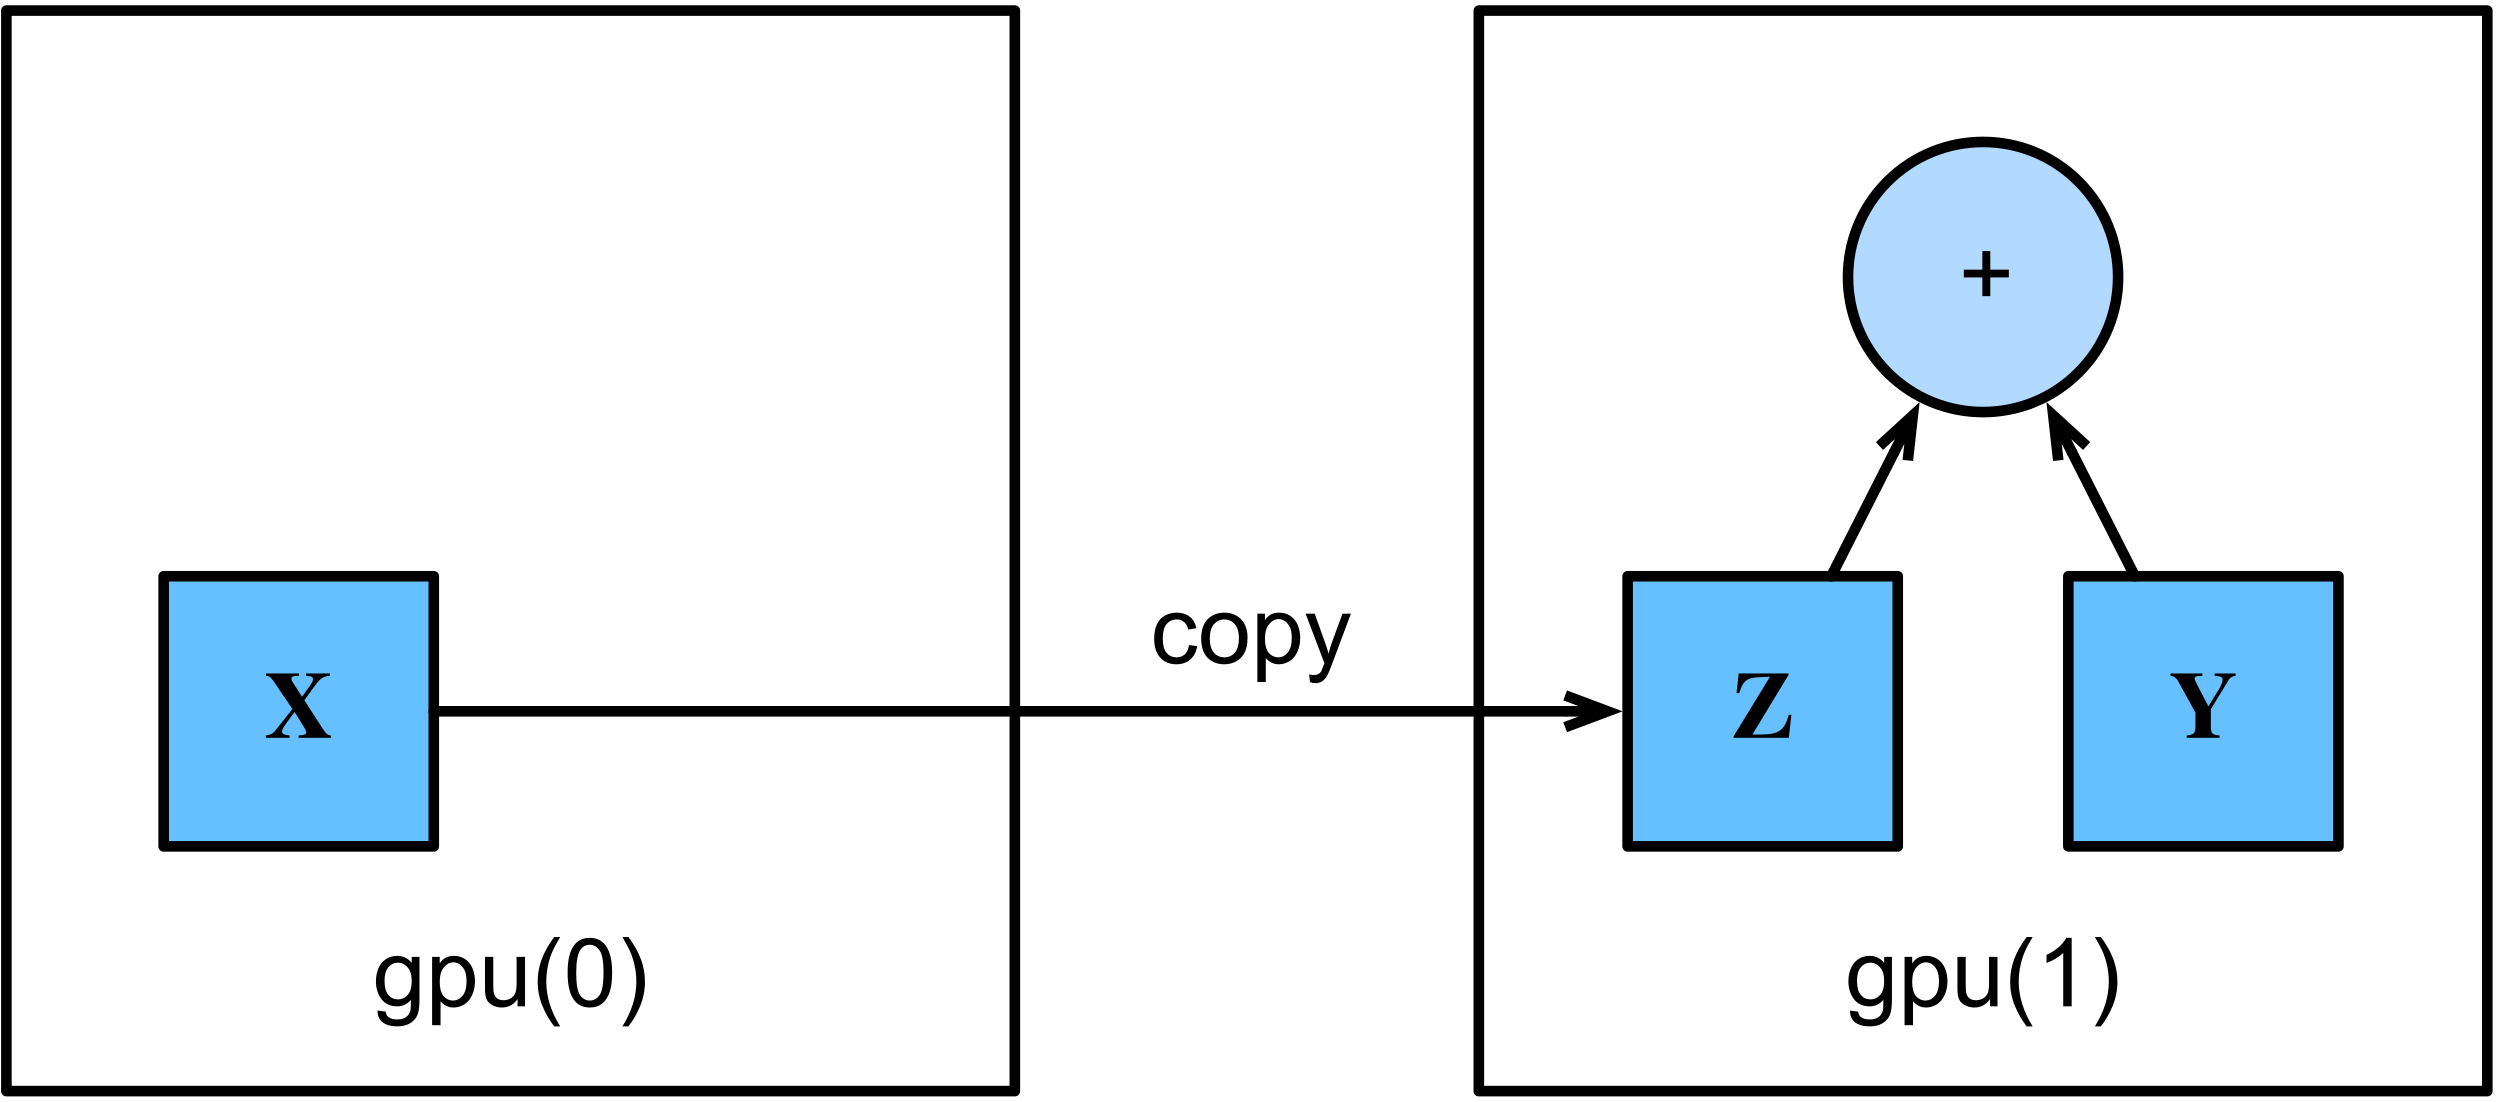
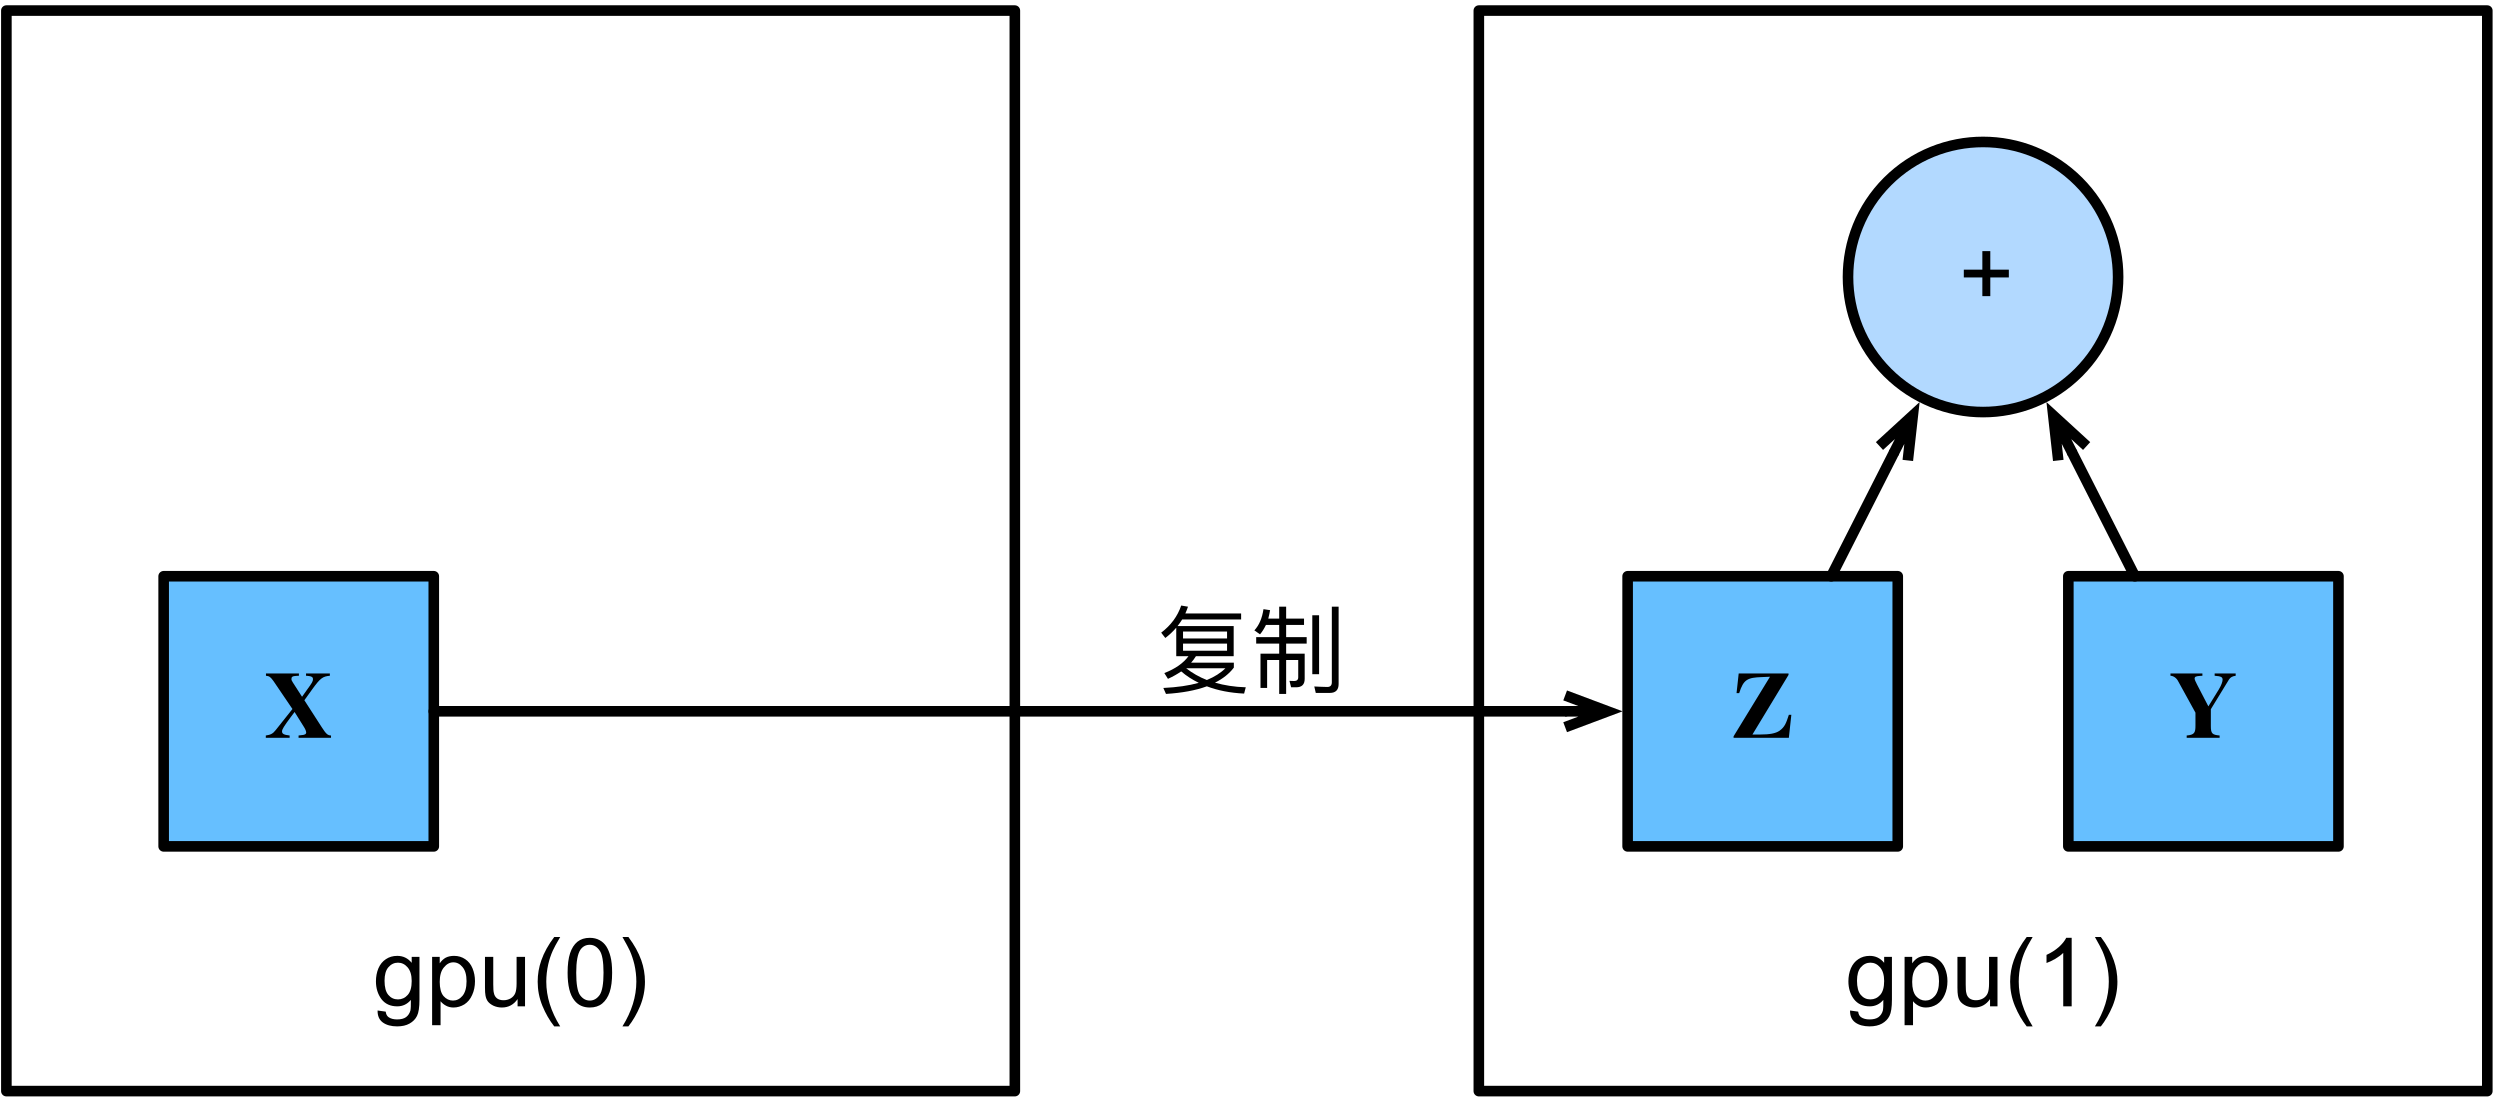
<svg xmlns="http://www.w3.org/2000/svg" xmlns:xlink="http://www.w3.org/1999/xlink" width="236pt" height="104pt" viewBox="0 0 236 104" version="1.1">
  <defs>
    <g>
      <symbol overflow="visible" id="glyph0-0">
        <path style="stroke:none;" d="M 1.125 0 L 1.125 -5.625 L 5.625 -5.625 L 5.625 0 Z M 1.266 -0.141 L 5.484 -0.141 L 5.484 -5.484 L 1.266 -5.484 Z M 1.266 -0.141 " />
      </symbol>
      <symbol overflow="visible" id="glyph0-1">
        <path style="stroke:none;" d="M 0.453 0.391 L 1.219 0.5 C 1.25 0.738 1.336 0.91 1.484 1.016 C 1.68 1.16 1.953 1.234 2.297 1.234 C 2.66 1.234 2.941 1.16 3.141 1.016 C 3.336 0.867 3.473 0.664 3.547 0.406 C 3.586 0.238 3.602 -0.098 3.594 -0.609 C 3.25 -0.203 2.82 0 2.312 0 C 1.664 0 1.164 -0.227 0.812 -0.688 C 0.469 -1.156 0.297 -1.711 0.297 -2.359 C 0.297 -2.805 0.375 -3.219 0.531 -3.594 C 0.695 -3.969 0.93 -4.254 1.234 -4.453 C 1.535 -4.66 1.895 -4.766 2.312 -4.766 C 2.863 -4.766 3.316 -4.547 3.672 -4.109 L 3.672 -4.672 L 4.406 -4.672 L 4.406 -0.641 C 4.406 0.086 4.328 0.602 4.172 0.906 C 4.023 1.207 3.789 1.445 3.469 1.625 C 3.156 1.801 2.766 1.891 2.297 1.891 C 1.734 1.891 1.281 1.766 0.938 1.516 C 0.602 1.266 0.441 0.891 0.453 0.391 Z M 1.109 -2.422 C 1.109 -1.805 1.227 -1.359 1.469 -1.078 C 1.707 -0.797 2.008 -0.656 2.375 -0.656 C 2.738 -0.656 3.047 -0.797 3.297 -1.078 C 3.547 -1.359 3.672 -1.797 3.672 -2.391 C 3.672 -2.961 3.539 -3.395 3.281 -3.688 C 3.031 -3.977 2.727 -4.125 2.375 -4.125 C 2.02 -4.125 1.719 -3.977 1.469 -3.688 C 1.227 -3.406 1.109 -2.984 1.109 -2.422 Z M 1.109 -2.422 " />
      </symbol>
      <symbol overflow="visible" id="glyph0-2">
        <path style="stroke:none;" d="M 0.594 1.781 L 0.594 -4.672 L 1.312 -4.672 L 1.312 -4.062 C 1.477 -4.301 1.664 -4.477 1.875 -4.594 C 2.094 -4.707 2.359 -4.766 2.672 -4.766 C 3.066 -4.766 3.414 -4.66 3.719 -4.453 C 4.02 -4.254 4.25 -3.969 4.406 -3.594 C 4.562 -3.219 4.641 -2.812 4.641 -2.375 C 4.641 -1.895 4.551 -1.461 4.375 -1.078 C 4.207 -0.691 3.961 -0.395 3.641 -0.188 C 3.316 0.008 2.973 0.109 2.609 0.109 C 2.348 0.109 2.113 0.051 1.906 -0.062 C 1.695 -0.176 1.523 -0.316 1.391 -0.484 L 1.391 1.781 Z M 1.312 -2.312 C 1.312 -1.707 1.43 -1.258 1.672 -0.969 C 1.922 -0.688 2.219 -0.547 2.562 -0.547 C 2.906 -0.547 3.203 -0.691 3.453 -0.984 C 3.711 -1.285 3.844 -1.75 3.844 -2.375 C 3.844 -2.969 3.719 -3.41 3.469 -3.703 C 3.227 -4.004 2.938 -4.156 2.594 -4.156 C 2.258 -4.156 1.961 -3.992 1.703 -3.672 C 1.441 -3.359 1.312 -2.906 1.312 -2.312 Z M 1.312 -2.312 " />
      </symbol>
      <symbol overflow="visible" id="glyph0-3">
        <path style="stroke:none;" d="M 3.656 0 L 3.656 -0.688 C 3.289 -0.156 2.797 0.109 2.172 0.109 C 1.898 0.109 1.645 0.055 1.406 -0.047 C 1.164 -0.16 0.984 -0.297 0.859 -0.453 C 0.742 -0.609 0.664 -0.801 0.625 -1.031 C 0.594 -1.188 0.578 -1.438 0.578 -1.781 L 0.578 -4.672 L 1.359 -4.672 L 1.359 -2.078 C 1.359 -1.66 1.379 -1.383 1.422 -1.25 C 1.461 -1.039 1.562 -0.875 1.719 -0.75 C 1.883 -0.633 2.086 -0.578 2.328 -0.578 C 2.566 -0.578 2.789 -0.633 3 -0.75 C 3.207 -0.875 3.352 -1.039 3.438 -1.25 C 3.52 -1.457 3.562 -1.766 3.562 -2.172 L 3.562 -4.672 L 4.359 -4.672 L 4.359 0 Z M 3.656 0 " />
      </symbol>
      <symbol overflow="visible" id="glyph0-4">
        <path style="stroke:none;" d="M 2.109 1.891 C 1.672 1.336 1.301 0.695 1 -0.031 C 0.695 -0.77 0.547 -1.535 0.547 -2.328 C 0.547 -3.023 0.66 -3.695 0.891 -4.344 C 1.148 -5.082 1.555 -5.816 2.109 -6.547 L 2.672 -6.547 C 2.316 -5.941 2.082 -5.508 1.969 -5.25 C 1.789 -4.844 1.648 -4.422 1.547 -3.984 C 1.422 -3.43 1.359 -2.879 1.359 -2.328 C 1.359 -0.922 1.797 0.484 2.672 1.891 Z M 2.109 1.891 " />
      </symbol>
      <symbol overflow="visible" id="glyph0-5">
        <path style="stroke:none;" d="M 0.375 -3.172 C 0.375 -3.93 0.453 -4.547 0.609 -5.016 C 0.766 -5.484 0.992 -5.844 1.297 -6.094 C 1.609 -6.344 2 -6.469 2.469 -6.469 C 2.82 -6.469 3.129 -6.395 3.391 -6.25 C 3.648 -6.113 3.863 -5.914 4.031 -5.656 C 4.195 -5.395 4.328 -5.078 4.422 -4.703 C 4.523 -4.328 4.578 -3.816 4.578 -3.172 C 4.578 -2.422 4.5 -1.812 4.344 -1.344 C 4.188 -0.883 3.953 -0.523 3.641 -0.266 C 3.336 -0.016 2.945 0.109 2.469 0.109 C 1.852 0.109 1.367 -0.113 1.016 -0.562 C 0.586 -1.094 0.375 -1.961 0.375 -3.172 Z M 1.188 -3.172 C 1.188 -2.117 1.305 -1.414 1.547 -1.062 C 1.797 -0.719 2.102 -0.547 2.469 -0.547 C 2.832 -0.547 3.141 -0.719 3.391 -1.062 C 3.641 -1.414 3.766 -2.117 3.766 -3.172 C 3.766 -4.234 3.641 -4.938 3.391 -5.281 C 3.141 -5.633 2.832 -5.812 2.469 -5.812 C 2.102 -5.812 1.812 -5.66 1.594 -5.359 C 1.32 -4.961 1.188 -4.234 1.188 -3.172 Z M 1.188 -3.172 " />
      </symbol>
      <symbol overflow="visible" id="glyph0-6">
        <path style="stroke:none;" d="M 1.109 1.891 L 0.547 1.891 C 1.422 0.484 1.859 -0.922 1.859 -2.328 C 1.859 -2.879 1.797 -3.426 1.672 -3.969 C 1.566 -4.406 1.426 -4.828 1.25 -5.234 C 1.133 -5.492 0.898 -5.93 0.547 -6.547 L 1.109 -6.547 C 1.66 -5.816 2.066 -5.082 2.328 -4.344 C 2.555 -3.695 2.672 -3.023 2.672 -2.328 C 2.672 -1.535 2.52 -0.77 2.219 -0.031 C 1.914 0.695 1.547 1.336 1.109 1.891 Z M 1.109 1.891 " />
      </symbol>
      <symbol overflow="visible" id="glyph0-7">
        <path style="stroke:none;" d="M 3.359 0 L 2.562 0 L 2.562 -5.047 C 2.375 -4.859 2.125 -4.672 1.812 -4.484 C 1.5 -4.305 1.223 -4.176 0.984 -4.094 L 0.984 -4.859 C 1.422 -5.055 1.805 -5.301 2.141 -5.594 C 2.473 -5.895 2.707 -6.188 2.844 -6.469 L 3.359 -6.469 Z M 3.359 0 " />
      </symbol>
-       <symbol overflow="visible" id="glyph0-8">
-         <path style="stroke:none;" d="M 3.641 -1.703 L 4.422 -1.609 C 4.336 -1.066 4.117 -0.645 3.766 -0.344 C 3.41 -0.039 2.977 0.109 2.469 0.109 C 1.832 0.109 1.32 -0.098 0.938 -0.516 C 0.551 -0.93 0.359 -1.531 0.359 -2.312 C 0.359 -2.82 0.441 -3.266 0.609 -3.641 C 0.773 -4.016 1.023 -4.297 1.359 -4.484 C 1.703 -4.672 2.078 -4.766 2.484 -4.766 C 2.984 -4.766 3.395 -4.633 3.719 -4.375 C 4.039 -4.125 4.25 -3.766 4.344 -3.297 L 3.578 -3.172 C 3.504 -3.484 3.375 -3.719 3.188 -3.875 C 3 -4.039 2.773 -4.125 2.516 -4.125 C 2.109 -4.125 1.781 -3.977 1.531 -3.688 C 1.289 -3.406 1.172 -2.957 1.172 -2.344 C 1.172 -1.707 1.289 -1.25 1.531 -0.969 C 1.77 -0.688 2.082 -0.547 2.469 -0.547 C 2.781 -0.547 3.039 -0.641 3.25 -0.828 C 3.457 -1.016 3.586 -1.305 3.641 -1.703 Z M 3.641 -1.703 " />
-       </symbol>
-       <symbol overflow="visible" id="glyph0-9">
-         <path style="stroke:none;" d="M 0.297 -2.328 C 0.297 -3.191 0.535 -3.832 1.016 -4.25 C 1.422 -4.594 1.91 -4.766 2.484 -4.766 C 3.129 -4.766 3.656 -4.555 4.062 -4.141 C 4.469 -3.723 4.672 -3.145 4.672 -2.406 C 4.672 -1.801 4.578 -1.328 4.391 -0.984 C 4.211 -0.641 3.953 -0.367 3.609 -0.172 C 3.266 0.016 2.891 0.109 2.484 0.109 C 1.828 0.109 1.297 -0.098 0.891 -0.516 C 0.492 -0.941 0.297 -1.547 0.297 -2.328 Z M 1.109 -2.328 C 1.109 -1.734 1.238 -1.285 1.5 -0.984 C 1.758 -0.691 2.086 -0.547 2.484 -0.547 C 2.879 -0.547 3.207 -0.691 3.469 -0.984 C 3.727 -1.285 3.859 -1.742 3.859 -2.359 C 3.859 -2.93 3.727 -3.367 3.469 -3.672 C 3.207 -3.973 2.879 -4.125 2.484 -4.125 C 2.086 -4.125 1.758 -3.973 1.5 -3.672 C 1.238 -3.379 1.109 -2.93 1.109 -2.328 Z M 1.109 -2.328 " />
-       </symbol>
-       <symbol overflow="visible" id="glyph0-10">
-         <path style="stroke:none;" d="M 0.562 1.797 L 0.469 1.062 C 0.645 1.102 0.797 1.125 0.922 1.125 C 1.098 1.125 1.238 1.094 1.344 1.031 C 1.445 0.977 1.535 0.898 1.609 0.797 C 1.648 0.711 1.727 0.516 1.844 0.203 C 1.863 0.16 1.891 0.098 1.922 0.016 L 0.141 -4.672 L 1 -4.672 L 1.969 -1.969 C 2.094 -1.625 2.207 -1.266 2.312 -0.891 C 2.395 -1.242 2.5 -1.598 2.625 -1.953 L 3.625 -4.672 L 4.422 -4.672 L 2.641 0.078 C 2.453 0.586 2.305 0.941 2.203 1.141 C 2.055 1.398 1.895 1.586 1.719 1.703 C 1.539 1.828 1.32 1.891 1.062 1.891 C 0.914 1.891 0.75 1.859 0.562 1.797 Z M 0.562 1.797 " />
-       </symbol>
      <symbol overflow="visible" id="glyph1-0">
        <path style="stroke:none;" d="" />
      </symbol>
      <symbol overflow="visible" id="glyph1-1">
        <path style="stroke:none;" d="M 6.297 0 L 6.297 -0.219 C 5.984 -0.234 5.844 -0.344 5.422 -1 L 3.781 -3.547 L 4.5 -4.547 C 5.281 -5.641 5.516 -5.797 6.188 -5.859 L 6.188 -6.078 L 3.938 -6.078 L 3.938 -5.859 L 4.125 -5.844 C 4.469 -5.812 4.594 -5.734 4.594 -5.531 C 4.594 -5.328 4.484 -5.156 4.062 -4.578 L 3.562 -3.875 L 2.688 -5.234 C 2.578 -5.406 2.562 -5.453 2.562 -5.562 C 2.562 -5.75 2.656 -5.828 2.984 -5.844 L 3.266 -5.859 L 3.266 -6.078 L 0.156 -6.078 L 0.156 -5.859 C 0.484 -5.828 0.594 -5.734 0.875 -5.344 L 2.656 -2.719 L 1.078 -0.734 C 0.812 -0.391 0.594 -0.281 0.141 -0.219 L 0.141 0 L 2.391 0 L 2.391 -0.219 C 1.844 -0.281 1.672 -0.375 1.672 -0.609 C 1.672 -0.797 1.844 -1.078 2.516 -1.984 L 2.859 -2.438 L 3.766 -0.984 C 3.875 -0.812 3.953 -0.609 3.953 -0.5 C 3.953 -0.344 3.797 -0.266 3.484 -0.25 L 3.234 -0.219 L 3.234 0 Z M 6.297 0 " />
      </symbol>
      <symbol overflow="visible" id="glyph1-2">
        <path style="stroke:none;" d="M 5.703 -2.172 L 5.469 -2.172 C 5.219 -1.406 5.094 -1.031 4.594 -0.672 C 4.219 -0.406 3.625 -0.312 2.766 -0.312 L 2.031 -0.312 L 5.438 -5.938 L 5.438 -6.078 L 0.734 -6.078 L 0.531 -4.219 L 0.781 -4.219 C 1.188 -5.516 1.562 -5.688 2.938 -5.734 L 3.688 -5.766 L 0.25 -0.141 L 0.25 0 L 5.469 0 Z M 5.703 -2.172 " />
      </symbol>
      <symbol overflow="visible" id="glyph1-3">
        <path style="stroke:none;" d="M 6.297 -6.078 L 4.312 -6.078 L 4.312 -5.859 C 4.922 -5.812 5.062 -5.734 5.062 -5.484 C 5.062 -5.297 4.938 -4.953 4.703 -4.562 L 3.719 -2.969 L 2.641 -5.047 C 2.531 -5.25 2.422 -5.5 2.422 -5.578 C 2.422 -5.781 2.547 -5.812 2.906 -5.844 L 3.156 -5.859 L 3.156 -6.078 L 0.141 -6.078 L 0.141 -5.859 C 0.438 -5.844 0.719 -5.641 0.875 -5.328 L 2.5 -2.375 L 2.5 -1.156 C 2.5 -0.484 2.406 -0.281 1.672 -0.219 L 1.672 0 L 4.781 0 L 4.781 -0.219 C 4.078 -0.281 3.953 -0.406 3.953 -1.109 L 3.953 -2.703 L 5.672 -5.516 C 5.812 -5.719 5.984 -5.812 6.297 -5.859 Z M 6.297 -6.078 " />
      </symbol>
      <symbol overflow="visible" id="glyph2-0">
        <path style="stroke:none;" d="M 1.125 0 L 1.125 -5.625 L 5.625 -5.625 L 5.625 0 Z M 1.266 -0.141 L 5.484 -0.141 L 5.484 -5.484 L 1.266 -5.484 Z M 1.266 -0.141 " />
      </symbol>
      <symbol overflow="visible" id="glyph2-1">
        <path style="stroke:none;" d="M 2.562 -1.047 L 2.562 -2.812 L 0.812 -2.812 L 0.812 -3.547 L 2.562 -3.547 L 2.562 -5.297 L 3.312 -5.297 L 3.312 -3.547 L 5.062 -3.547 L 5.062 -2.812 L 3.312 -2.812 L 3.312 -1.047 Z M 2.562 -1.047 " />
+       </symbol>
+       <symbol overflow="visible" id="glyph3-0">
+         <path style="stroke:none;" d="" />
+       </symbol>
+       <symbol overflow="visible" id="glyph3-1">
+         <path style="stroke:none;" d="M 2.5 -6.125 L 8.062 -6.125 L 8.062 -6.688 L 2.797 -6.688 C 2.891 -6.891 2.969 -7.109 3.047 -7.328 L 2.406 -7.438 C 2.062 -6.422 1.438 -5.578 0.516 -4.875 L 0.906 -4.375 C 1.297 -4.672 1.641 -5 1.938 -5.344 L 1.938 -2.656 L 3.094 -2.656 C 2.609 -2 1.859 -1.469 0.812 -1.062 L 1.156 -0.516 C 1.625 -0.734 2.047 -0.969 2.406 -1.219 C 2.891 -0.797 3.453 -0.438 4.062 -0.141 C 3.125 0.125 2.016 0.281 0.719 0.344 L 0.969 0.906 C 2.484 0.812 3.766 0.578 4.828 0.188 C 5.844 0.578 7.031 0.812 8.344 0.875 L 8.5 0.281 C 7.438 0.25 6.469 0.094 5.594 -0.156 C 6.344 -0.531 6.938 -1 7.375 -1.578 L 7.375 -2.047 L 3.344 -2.047 C 3.516 -2.234 3.656 -2.438 3.797 -2.656 L 7.359 -2.656 L 7.359 -5.5 L 2.062 -5.5 C 2.219 -5.703 2.359 -5.906 2.5 -6.125 Z M 4.828 -0.406 C 4.109 -0.688 3.453 -1.062 2.875 -1.516 L 6.578 -1.516 C 6.141 -1.078 5.547 -0.703 4.828 -0.406 Z M 6.734 -3.172 L 2.578 -3.172 L 2.578 -3.844 L 6.734 -3.844 Z M 2.578 -4.328 L 2.578 -4.984 L 6.734 -4.984 L 6.734 -4.328 Z M 2.578 -4.328 " />
+       </symbol>
+       <symbol overflow="visible" id="glyph3-2">
+         <path style="stroke:none;" d="M 1.406 -5.609 L 2.656 -5.609 L 2.656 -4.453 L 0.484 -4.453 L 0.484 -3.844 L 2.656 -3.844 L 2.656 -2.891 L 0.891 -2.891 L 0.891 0.344 L 1.516 0.344 L 1.516 -2.297 L 2.656 -2.297 L 2.656 0.906 L 3.312 0.906 L 3.312 -2.297 L 4.453 -2.297 L 4.453 -0.656 C 4.453 -0.422 4.312 -0.312 4.062 -0.312 L 3.625 -0.328 L 3.781 0.281 L 4.25 0.281 C 4.797 0.281 5.062 0.016 5.062 -0.516 L 5.062 -2.891 L 3.312 -2.891 L 3.312 -3.844 L 5.25 -3.844 L 5.25 -4.453 L 3.312 -4.453 L 3.312 -5.609 L 5 -5.609 L 5 -6.203 L 3.312 -6.203 L 3.312 -7.328 L 2.656 -7.328 L 2.656 -6.203 L 1.625 -6.203 C 1.688 -6.453 1.75 -6.719 1.797 -7 L 1.172 -7.094 C 1.047 -6.25 0.766 -5.578 0.312 -5.094 L 0.844 -4.719 C 1.047 -4.953 1.234 -5.25 1.406 -5.609 Z M 5.781 -6.516 L 5.781 -0.953 L 6.422 -0.953 L 6.422 -6.516 Z M 7.438 0.812 C 7.984 0.812 8.266 0.531 8.266 -0.031 L 8.266 -7.328 L 7.625 -7.328 L 7.625 -0.188 C 7.625 0.094 7.484 0.25 7.203 0.25 C 6.812 0.25 6.406 0.219 5.969 0.203 L 6.109 0.812 Z M 7.438 0.812 " />
      </symbol>
    </g>
  </defs>
  <g id="surface1">
    <path style="fill:none;stroke-width:1;stroke-linecap:round;stroke-linejoin:round;stroke:rgb(0%,0%,0%);stroke-opacity:1;stroke-miterlimit:10;" d="M 142.602 48 L 237.801 48 L 237.801 150 L 142.602 150 Z M 142.602 48 " transform="matrix(1,0,0,1,-142,-47)" />
    <g style="fill:rgb(0%,0%,0%);fill-opacity:1;">
      <use xlink:href="#glyph0-1" x="35.192" y="95" />
    </g>
    <g style="fill:rgb(0%,0%,0%);fill-opacity:1;">
      <use xlink:href="#glyph0-2" x="40.198" y="95" />
    </g>
    <g style="fill:rgb(0%,0%,0%);fill-opacity:1;">
      <use xlink:href="#glyph0-3" x="45.204" y="95" />
    </g>
    <g style="fill:rgb(0%,0%,0%);fill-opacity:1;">
      <use xlink:href="#glyph0-4" x="50.21" y="95" />
      <use xlink:href="#glyph0-5" x="53.207" y="95" />
    </g>
    <g style="fill:rgb(0%,0%,0%);fill-opacity:1;">
      <use xlink:href="#glyph0-6" x="58.212" y="95" />
    </g>
-     <path style="fill-rule:nonzero;fill:rgb(39.999%,74.902%,100%);fill-opacity:1;stroke-width:1;stroke-linecap:round;stroke-linejoin:round;stroke:rgb(0%,0%,0%);stroke-opacity:1;stroke-miterlimit:10;" d="M 157.449 101.398 L 182.949 101.398 L 182.949 126.898 L 157.449 126.898 Z M 157.449 101.398 " transform="matrix(1,0,0,1,-142,-47)" />
+     <path style=" stroke:none;fill-rule:nonzero;fill:rgb(39.999%,74.902%,100%);fill-opacity:1;" d="M 15.449 79.898 L 40.949 79.898 L 40.949 54.398 L 15.449 54.398 Z M 15.449 79.898 " />
+     <path style="fill:none;stroke-width:1;stroke-linecap:round;stroke-linejoin:round;stroke:rgb(0%,0%,0%);stroke-opacity:1;stroke-miterlimit:10;" d="M 157.449 101.398 L 182.949 101.398 L 182.949 126.898 L 157.449 126.898 Z M 157.449 101.398 " transform="matrix(1,0,0,1,-142,-47)" />
    <g style="fill:rgb(0%,0%,0%);fill-opacity:1;">
      <use xlink:href="#glyph1-1" x="24.951" y="69.65" />
    </g>
    <path style="fill:none;stroke-width:1;stroke-linecap:round;stroke-linejoin:round;stroke:rgb(0%,0%,0%);stroke-opacity:1;stroke-miterlimit:10;" d="M 281.602 48 L 376.801 48 L 376.801 150 L 281.602 150 Z M 281.602 48 " transform="matrix(1,0,0,1,-142,-47)" />
    <g style="fill:rgb(0%,0%,0%);fill-opacity:1;">
      <use xlink:href="#glyph0-1" x="174.192" y="95" />
    </g>
    <g style="fill:rgb(0%,0%,0%);fill-opacity:1;">
      <use xlink:href="#glyph0-2" x="179.198" y="95" />
    </g>
    <g style="fill:rgb(0%,0%,0%);fill-opacity:1;">
      <use xlink:href="#glyph0-3" x="184.204" y="95" />
    </g>
    <g style="fill:rgb(0%,0%,0%);fill-opacity:1;">
      <use xlink:href="#glyph0-4" x="189.21" y="95" />
      <use xlink:href="#glyph0-7" x="192.207" y="95" />
    </g>
    <g style="fill:rgb(0%,0%,0%);fill-opacity:1;">
      <use xlink:href="#glyph0-6" x="197.212" y="95" />
    </g>
-     <path style="fill-rule:nonzero;fill:rgb(39.999%,74.902%,100%);fill-opacity:1;stroke-width:1;stroke-linecap:round;stroke-linejoin:round;stroke:rgb(0%,0%,0%);stroke-opacity:1;stroke-miterlimit:10;" d="M 295.648 101.398 L 321.148 101.398 L 321.148 126.898 L 295.648 126.898 Z M 295.648 101.398 " transform="matrix(1,0,0,1,-142,-47)" />
+     <path style=" stroke:none;fill-rule:nonzero;fill:rgb(39.999%,74.902%,100%);fill-opacity:1;" d="M 153.648 79.898 L 179.148 79.898 L 179.148 54.398 L 153.648 54.398 Z M 153.648 79.898 " />
+     <path style="fill:none;stroke-width:1;stroke-linecap:round;stroke-linejoin:round;stroke:rgb(0%,0%,0%);stroke-opacity:1;stroke-miterlimit:10;" d="M 295.648 101.398 L 321.148 101.398 L 321.148 126.898 L 295.648 126.898 Z M 295.648 101.398 " transform="matrix(1,0,0,1,-142,-47)" />
    <g style="fill:rgb(0%,0%,0%);fill-opacity:1;">
      <use xlink:href="#glyph1-2" x="163.399" y="69.65" />
    </g>
-     <path style="fill-rule:nonzero;fill:rgb(39.999%,74.902%,100%);fill-opacity:1;stroke-width:1;stroke-linecap:round;stroke-linejoin:round;stroke:rgb(0%,0%,0%);stroke-opacity:1;stroke-miterlimit:10;" d="M 337.25 101.398 L 362.75 101.398 L 362.75 126.898 L 337.25 126.898 Z M 337.25 101.398 " transform="matrix(1,0,0,1,-142,-47)" />
+     <path style=" stroke:none;fill-rule:nonzero;fill:rgb(39.999%,74.902%,100%);fill-opacity:1;" d="M 195.25 79.898 L 220.75 79.898 L 220.75 54.398 L 195.25 54.398 Z M 195.25 79.898 " />
+     <path style="fill:none;stroke-width:1;stroke-linecap:round;stroke-linejoin:round;stroke:rgb(0%,0%,0%);stroke-opacity:1;stroke-miterlimit:10;" d="M 337.25 101.398 L 362.75 101.398 L 362.75 126.898 L 337.25 126.898 Z M 337.25 101.398 " transform="matrix(1,0,0,1,-142,-47)" />
    <g style="fill:rgb(0%,0%,0%);fill-opacity:1;">
      <use xlink:href="#glyph1-3" x="204.751" y="69.65" />
    </g>
    <path style="fill-rule:nonzero;fill:rgb(69.804%,85.098%,100%);fill-opacity:1;stroke-width:1;stroke-linecap:round;stroke-linejoin:round;stroke:rgb(0%,0%,0%);stroke-opacity:1;stroke-miterlimit:10;" d="M 338.215 64.133 C 343.195 69.113 343.195 77.188 338.215 82.164 C 333.238 87.145 325.164 87.145 320.184 82.164 C 315.207 77.188 315.207 69.113 320.184 64.133 C 325.164 59.156 333.238 59.156 338.215 64.133 " transform="matrix(1,0,0,1,-142,-47)" />
    <g style="fill:rgb(0%,0%,0%);fill-opacity:1;">
      <use xlink:href="#glyph2-1" x="184.572" y="29.003" />
    </g>
    <path style="fill:none;stroke-width:1;stroke-linecap:round;stroke-linejoin:miter;stroke:rgb(0%,0%,0%);stroke-opacity:1;stroke-miterlimit:10;" d="M 314.867 101.398 L 320.762 89.785 " transform="matrix(1,0,0,1,-142,-47)" />
    <path style="fill:none;stroke-width:1;stroke-linecap:butt;stroke-linejoin:miter;stroke:rgb(0%,0%,0%);stroke-opacity:1;stroke-miterlimit:10;" d="M 322.57 86.219 L 320.762 89.785 M 319.422 89.105 L 322.57 86.219 L 322.098 90.465 " transform="matrix(1,0,0,1,-142,-47)" />
    <path style="fill:none;stroke-width:1;stroke-linecap:round;stroke-linejoin:miter;stroke:rgb(0%,0%,0%);stroke-opacity:1;stroke-miterlimit:10;" d="M 343.531 101.398 L 337.641 89.785 " transform="matrix(1,0,0,1,-142,-47)" />
    <path style="fill:none;stroke-width:1;stroke-linecap:butt;stroke-linejoin:miter;stroke:rgb(0%,0%,0%);stroke-opacity:1;stroke-miterlimit:10;" d="M 335.828 86.219 L 337.641 89.785 M 336.301 90.465 L 335.828 86.219 L 338.977 89.105 " transform="matrix(1,0,0,1,-142,-47)" />
    <path style="fill:none;stroke-width:1;stroke-linecap:round;stroke-linejoin:miter;stroke:rgb(0%,0%,0%);stroke-opacity:1;stroke-miterlimit:10;" d="M 182.949 114.148 L 289.75 114.148 " transform="matrix(1,0,0,1,-142,-47)" />
    <path style="fill:none;stroke-width:1;stroke-linecap:butt;stroke-linejoin:miter;stroke:rgb(0%,0%,0%);stroke-opacity:1;stroke-miterlimit:10;" d="M 293.75 114.148 L 289.75 114.148 M 289.75 112.648 L 293.75 114.148 L 289.75 115.648 " transform="matrix(1,0,0,1,-142,-47)" />
    <g style="fill:rgb(0%,0%,0%);fill-opacity:1;">
-       <use xlink:href="#glyph0-8" x="108.595" y="62.6" />
-       <use xlink:href="#glyph0-9" x="113.095" y="62.6" />
-     </g>
-     <g style="fill:rgb(0%,0%,0%);fill-opacity:1;">
-       <use xlink:href="#glyph0-2" x="118.1" y="62.6" />
-     </g>
-     <g style="fill:rgb(0%,0%,0%);fill-opacity:1;">
-       <use xlink:href="#glyph0-10" x="123.106" y="62.6" />
+       <use xlink:href="#glyph3-1" x="109.1" y="64.6" />
+       <use xlink:href="#glyph3-2" x="118.1" y="64.6" />
    </g>
  </g>
</svg>
